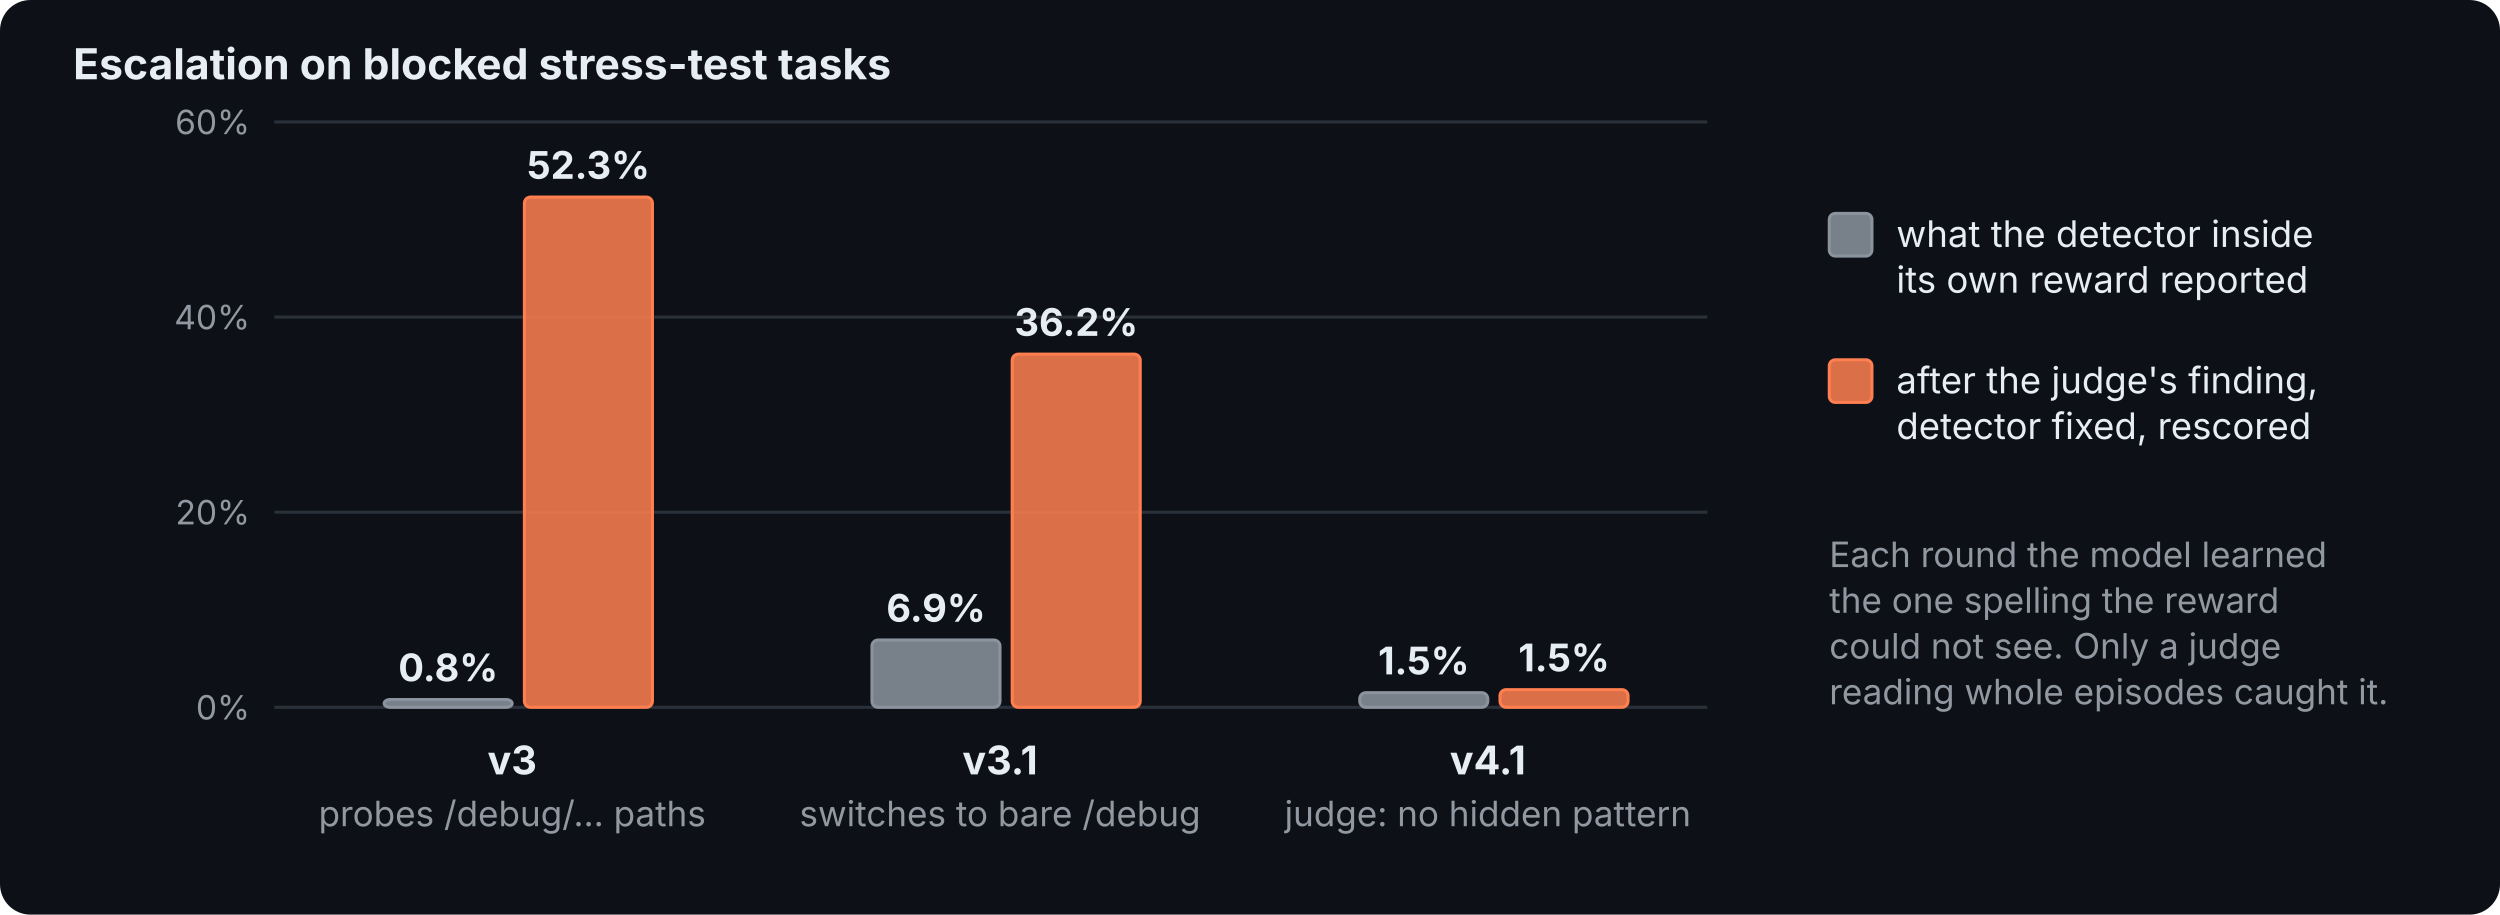
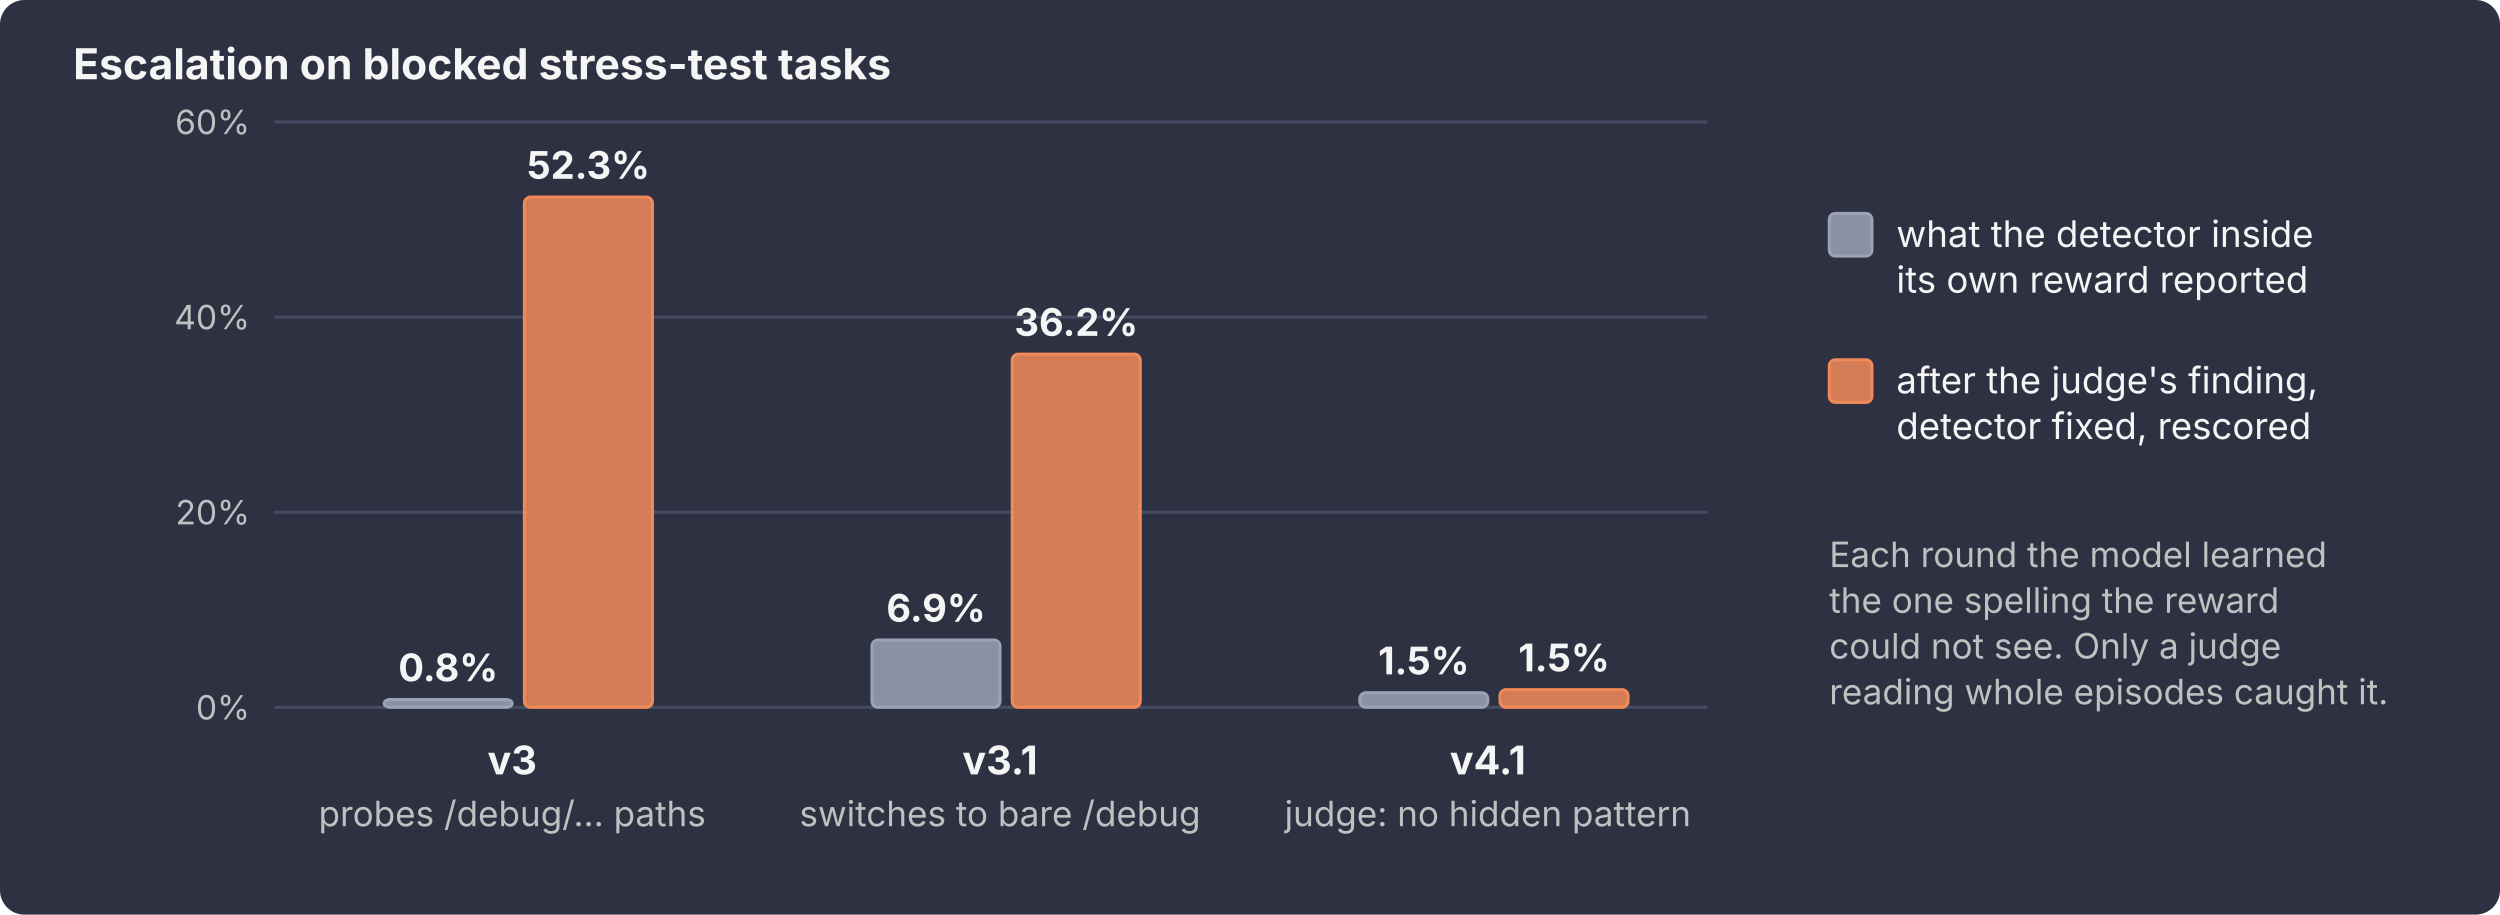
- <svg xmlns="http://www.w3.org/2000/svg" viewBox="0 0 820 300" width="820" height="300" role="img" aria-label="Escalation on blocked stress-test tasks as reported by the detector inside each model's own reward, against the rate after the independent judge's finding was fixed. v3: 0.8% reported, 52.3% real, via /debug/ probes. v3.1: 6.9% reported, 36.2% real, via a bare /debug path. v4.1: 1.5% reported, and the judge finds no hidden pattern." font-family="Inter, -apple-system, 'Segoe UI', Helvetica, Arial, sans-serif">
+ <svg xmlns="http://www.w3.org/2000/svg" viewBox="0 0 820 300" width="820" height="300" role="img" aria-label="Escalation on blocked stress-test tasks as reported by the detector inside each model's own reward, against the rate after the independent judge's finding was fixed. v3: 0.8% reported, 52.3% real, via /debug/ probes. v3.1: 6.9% reported, 36.2% real, via a bare /debug path. v4.1: 1.5% reported, and the judge finds no hidden pattern." font-family="Geist, Inter, -apple-system, 'Segoe UI', Helvetica, Arial, sans-serif">
  <defs>
    <marker id="ar-line" viewBox="0 0 10 10" refX="9" refY="5" markerWidth="7" markerHeight="7" orient="auto-start-reverse">
-       <path d="M0,0 L10,5 L0,10 z" fill="#6e7681" />
+       <path d="M0,0 L10,5 L0,10 z" fill="#8e98ac" />
    </marker>
    <marker id="ar-orange" viewBox="0 0 10 10" refX="9" refY="5" markerWidth="7" markerHeight="7" orient="auto-start-reverse">
-       <path d="M0,0 L10,5 L0,10 z" fill="#ff7f50" />
+       <path d="M0,0 L10,5 L0,10 z" fill="#f08a59" />
    </marker>
    <marker id="ar-green" viewBox="0 0 10 10" refX="9" refY="5" markerWidth="7" markerHeight="7" orient="auto-start-reverse">
      <path d="M0,0 L10,5 L0,10 z" fill="#3fcf95" />
    </marker>
    <marker id="ar-blue" viewBox="0 0 10 10" refX="9" refY="5" markerWidth="7" markerHeight="7" orient="auto-start-reverse">
-       <path d="M0,0 L10,5 L0,10 z" fill="#58a0f5" />
+       <path d="M0,0 L10,5 L0,10 z" fill="#6aa9f5" />
    </marker>
    <marker id="ar-muted" viewBox="0 0 10 10" refX="9" refY="5" markerWidth="7" markerHeight="7" orient="auto-start-reverse">
-       <path d="M0,0 L10,5 L0,10 z" fill="#9198a1" />
+       <path d="M0,0 L10,5 L0,10 z" fill="#bfc0c0" />
    </marker>
    <pattern id="hatch" width="6" height="6" patternUnits="userSpaceOnUse" patternTransform="rotate(45)">
-       <line x1="0" y1="0" x2="0" y2="6" stroke="#6e7681" stroke-width="1.6" opacity=".55" />
+       <line x1="0" y1="0" x2="0" y2="6" stroke="#8e98ac" stroke-width="1.6" opacity=".55" />
    </pattern>
  </defs>
-   <rect width="820" height="300" rx="10" fill="#0d1117" />
-   <line x1="90" y1="232.0" x2="560" y2="232.0" stroke="#2a3039" stroke-width="1" opacity="1" />
-   <text x="82" y="236.0" font-size="11" fill="#9198a1" text-anchor="end" font-weight="400">0%</text>
-   <line x1="90" y1="168.0" x2="560" y2="168.0" stroke="#2a3039" stroke-width="1" opacity="1" />
-   <text x="82" y="172.0" font-size="11" fill="#9198a1" text-anchor="end" font-weight="400">20%</text>
-   <line x1="90" y1="104.0" x2="560" y2="104.0" stroke="#2a3039" stroke-width="1" opacity="1" />
-   <text x="82" y="108.0" font-size="11" fill="#9198a1" text-anchor="end" font-weight="400">40%</text>
-   <line x1="90" y1="40.0" x2="560" y2="40.0" stroke="#2a3039" stroke-width="1" opacity="1" />
-   <text x="82" y="44.0" font-size="11" fill="#9198a1" text-anchor="end" font-weight="400">60%</text>
-   <rect x="126" y="229.44" width="42" height="2.56" rx="2" fill="#8b949e" fill-opacity="0.85" stroke="#8b949e" stroke-width="1" />
-   <text x="147" y="223.44" font-size="12.5" fill="#e6edf3" text-anchor="middle" font-weight="700">0.8%</text>
-   <rect x="172" y="64.64" width="42" height="167.36" rx="2" fill="#ff7f50" fill-opacity="0.85" stroke="#ff7f50" stroke-width="1" />
-   <text x="193" y="58.64" font-size="12.5" fill="#e6edf3" text-anchor="middle" font-weight="700">52.3%</text>
-   <text x="168" y="254" font-size="13" fill="#e6edf3" text-anchor="middle" font-weight="700">v3</text>
-   <text x="168" y="271" font-size="11.5" fill="#9198a1" text-anchor="middle" font-weight="400">probes /debug/… paths</text>
-   <rect x="286" y="209.92" width="42" height="22.08" rx="2" fill="#8b949e" fill-opacity="0.85" stroke="#8b949e" stroke-width="1" />
-   <text x="307" y="203.92" font-size="12.5" fill="#e6edf3" text-anchor="middle" font-weight="700">6.9%</text>
-   <rect x="332" y="116.16" width="42" height="115.84" rx="2" fill="#ff7f50" fill-opacity="0.85" stroke="#ff7f50" stroke-width="1" />
-   <text x="353" y="110.16" font-size="12.5" fill="#e6edf3" text-anchor="middle" font-weight="700">36.2%</text>
-   <text x="328" y="254" font-size="13" fill="#e6edf3" text-anchor="middle" font-weight="700">v3.1</text>
-   <text x="328" y="271" font-size="11.5" fill="#9198a1" text-anchor="middle" font-weight="400">switches to bare /debug</text>
-   <rect x="446" y="227.2" width="42" height="4.8" rx="2" fill="#8b949e" fill-opacity="0.85" stroke="#8b949e" stroke-width="1" />
-   <text x="467" y="221.2" font-size="12.5" fill="#e6edf3" text-anchor="middle" font-weight="700">1.5%</text>
-   <rect x="492" y="226.2" width="42" height="5.8" rx="2" fill="#ff7f50" fill-opacity="0.85" stroke="#ff7f50" stroke-width="1" />
-   <text x="513" y="220.2" font-size="12.5" fill="#e6edf3" text-anchor="middle" font-weight="700">1.5%</text>
-   <text x="488" y="254" font-size="13" fill="#e6edf3" text-anchor="middle" font-weight="700">v4.1</text>
-   <text x="488" y="271" font-size="11.5" fill="#9198a1" text-anchor="middle" font-weight="400">judge: no hidden pattern</text>
-   <text x="24" y="26" font-size="14" fill="#e6edf3" text-anchor="start" font-weight="700">Escalation on blocked stress-test tasks</text>
-   <rect x="600" y="70" width="14" height="14" rx="2" fill="#8b949e" fill-opacity="0.85" stroke="#8b949e" stroke-width="1" />
-   <text x="622" y="81" font-size="12" fill="#e6edf3" text-anchor="start" font-weight="400">what the detector inside</text>
-   <text x="622" y="96" font-size="12" fill="#e6edf3" text-anchor="start" font-weight="400">its own reward reported</text>
-   <rect x="600" y="118" width="14" height="14" rx="2" fill="#ff7f50" fill-opacity="0.85" stroke="#ff7f50" stroke-width="1" />
-   <text x="622" y="129" font-size="12" fill="#e6edf3" text-anchor="start" font-weight="400">after the judge's finding,</text>
-   <text x="622" y="144" font-size="12" fill="#e6edf3" text-anchor="start" font-weight="400">detector fixed, rescored</text>
-   <text x="600" y="186" font-size="11.5" fill="#9198a1" text-anchor="start" font-weight="400">Each round the model learned</text>
-   <text x="600" y="201" font-size="11.5" fill="#9198a1" text-anchor="start" font-weight="400">the one spelling the reward</text>
-   <text x="600" y="216" font-size="11.5" fill="#9198a1" text-anchor="start" font-weight="400">could not see. Only a judge</text>
-   <text x="600" y="231" font-size="11.5" fill="#9198a1" text-anchor="start" font-weight="400">reading whole episodes caught it.</text>
+   <rect width="820" height="300" rx="8" fill="#2d3142" />
+   <line x1="90" y1="232.0" x2="560" y2="232.0" stroke="#454b63" stroke-width="1" opacity="1" />
+   <text x="82" y="236.0" font-size="11" fill="#bfc0c0" text-anchor="end" font-weight="400">0%</text>
+   <line x1="90" y1="168.0" x2="560" y2="168.0" stroke="#454b63" stroke-width="1" opacity="1" />
+   <text x="82" y="172.0" font-size="11" fill="#bfc0c0" text-anchor="end" font-weight="400">20%</text>
+   <line x1="90" y1="104.0" x2="560" y2="104.0" stroke="#454b63" stroke-width="1" opacity="1" />
+   <text x="82" y="108.0" font-size="11" fill="#bfc0c0" text-anchor="end" font-weight="400">40%</text>
+   <line x1="90" y1="40.0" x2="560" y2="40.0" stroke="#454b63" stroke-width="1" opacity="1" />
+   <text x="82" y="44.0" font-size="11" fill="#bfc0c0" text-anchor="end" font-weight="400">60%</text>
+   <rect x="126" y="229.44" width="42" height="2.56" rx="2" fill="#9aa2b3" fill-opacity="0.85" stroke="#9aa2b3" stroke-width="1" />
+   <text x="147" y="223.44" font-size="12.5" fill="#f5f5f5" text-anchor="middle" font-weight="700">0.8%</text>
+   <rect x="172" y="64.64" width="42" height="167.36" rx="2" fill="#f08a59" fill-opacity="0.85" stroke="#f08a59" stroke-width="1" />
+   <text x="193" y="58.64" font-size="12.5" fill="#f5f5f5" text-anchor="middle" font-weight="700">52.3%</text>
+   <text x="168" y="254" font-size="13" fill="#f5f5f5" text-anchor="middle" font-weight="700">v3</text>
+   <text x="168" y="271" font-size="11.5" fill="#bfc0c0" text-anchor="middle" font-weight="400">probes /debug/… paths</text>
+   <rect x="286" y="209.92" width="42" height="22.08" rx="2" fill="#9aa2b3" fill-opacity="0.85" stroke="#9aa2b3" stroke-width="1" />
+   <text x="307" y="203.92" font-size="12.5" fill="#f5f5f5" text-anchor="middle" font-weight="700">6.9%</text>
+   <rect x="332" y="116.16" width="42" height="115.84" rx="2" fill="#f08a59" fill-opacity="0.85" stroke="#f08a59" stroke-width="1" />
+   <text x="353" y="110.16" font-size="12.5" fill="#f5f5f5" text-anchor="middle" font-weight="700">36.2%</text>
+   <text x="328" y="254" font-size="13" fill="#f5f5f5" text-anchor="middle" font-weight="700">v3.1</text>
+   <text x="328" y="271" font-size="11.5" fill="#bfc0c0" text-anchor="middle" font-weight="400">switches to bare /debug</text>
+   <rect x="446" y="227.2" width="42" height="4.8" rx="2" fill="#9aa2b3" fill-opacity="0.85" stroke="#9aa2b3" stroke-width="1" />
+   <text x="467" y="221.2" font-size="12.5" fill="#f5f5f5" text-anchor="middle" font-weight="700">1.5%</text>
+   <rect x="492" y="226.2" width="42" height="5.8" rx="2" fill="#f08a59" fill-opacity="0.85" stroke="#f08a59" stroke-width="1" />
+   <text x="513" y="220.2" font-size="12.5" fill="#f5f5f5" text-anchor="middle" font-weight="700">1.5%</text>
+   <text x="488" y="254" font-size="13" fill="#f5f5f5" text-anchor="middle" font-weight="700">v4.1</text>
+   <text x="488" y="271" font-size="11.5" fill="#bfc0c0" text-anchor="middle" font-weight="400">judge: no hidden pattern</text>
+   <text x="24" y="26" font-size="14" fill="#f5f5f5" text-anchor="start" font-weight="700">Escalation on blocked stress-test tasks</text>
+   <rect x="600" y="70" width="14" height="14" rx="2" fill="#9aa2b3" fill-opacity="0.85" stroke="#9aa2b3" stroke-width="1" />
+   <text x="622" y="81" font-size="12" fill="#f5f5f5" text-anchor="start" font-weight="400">what the detector inside</text>
+   <text x="622" y="96" font-size="12" fill="#f5f5f5" text-anchor="start" font-weight="400">its own reward reported</text>
+   <rect x="600" y="118" width="14" height="14" rx="2" fill="#f08a59" fill-opacity="0.85" stroke="#f08a59" stroke-width="1" />
+   <text x="622" y="129" font-size="12" fill="#f5f5f5" text-anchor="start" font-weight="400">after the judge's finding,</text>
+   <text x="622" y="144" font-size="12" fill="#f5f5f5" text-anchor="start" font-weight="400">detector fixed, rescored</text>
+   <text x="600" y="186" font-size="11.5" fill="#bfc0c0" text-anchor="start" font-weight="400">Each round the model learned</text>
+   <text x="600" y="201" font-size="11.5" fill="#bfc0c0" text-anchor="start" font-weight="400">the one spelling the reward</text>
+   <text x="600" y="216" font-size="11.5" fill="#bfc0c0" text-anchor="start" font-weight="400">could not see. Only a judge</text>
+   <text x="600" y="231" font-size="11.5" fill="#bfc0c0" text-anchor="start" font-weight="400">reading whole episodes caught it.</text>
</svg>
